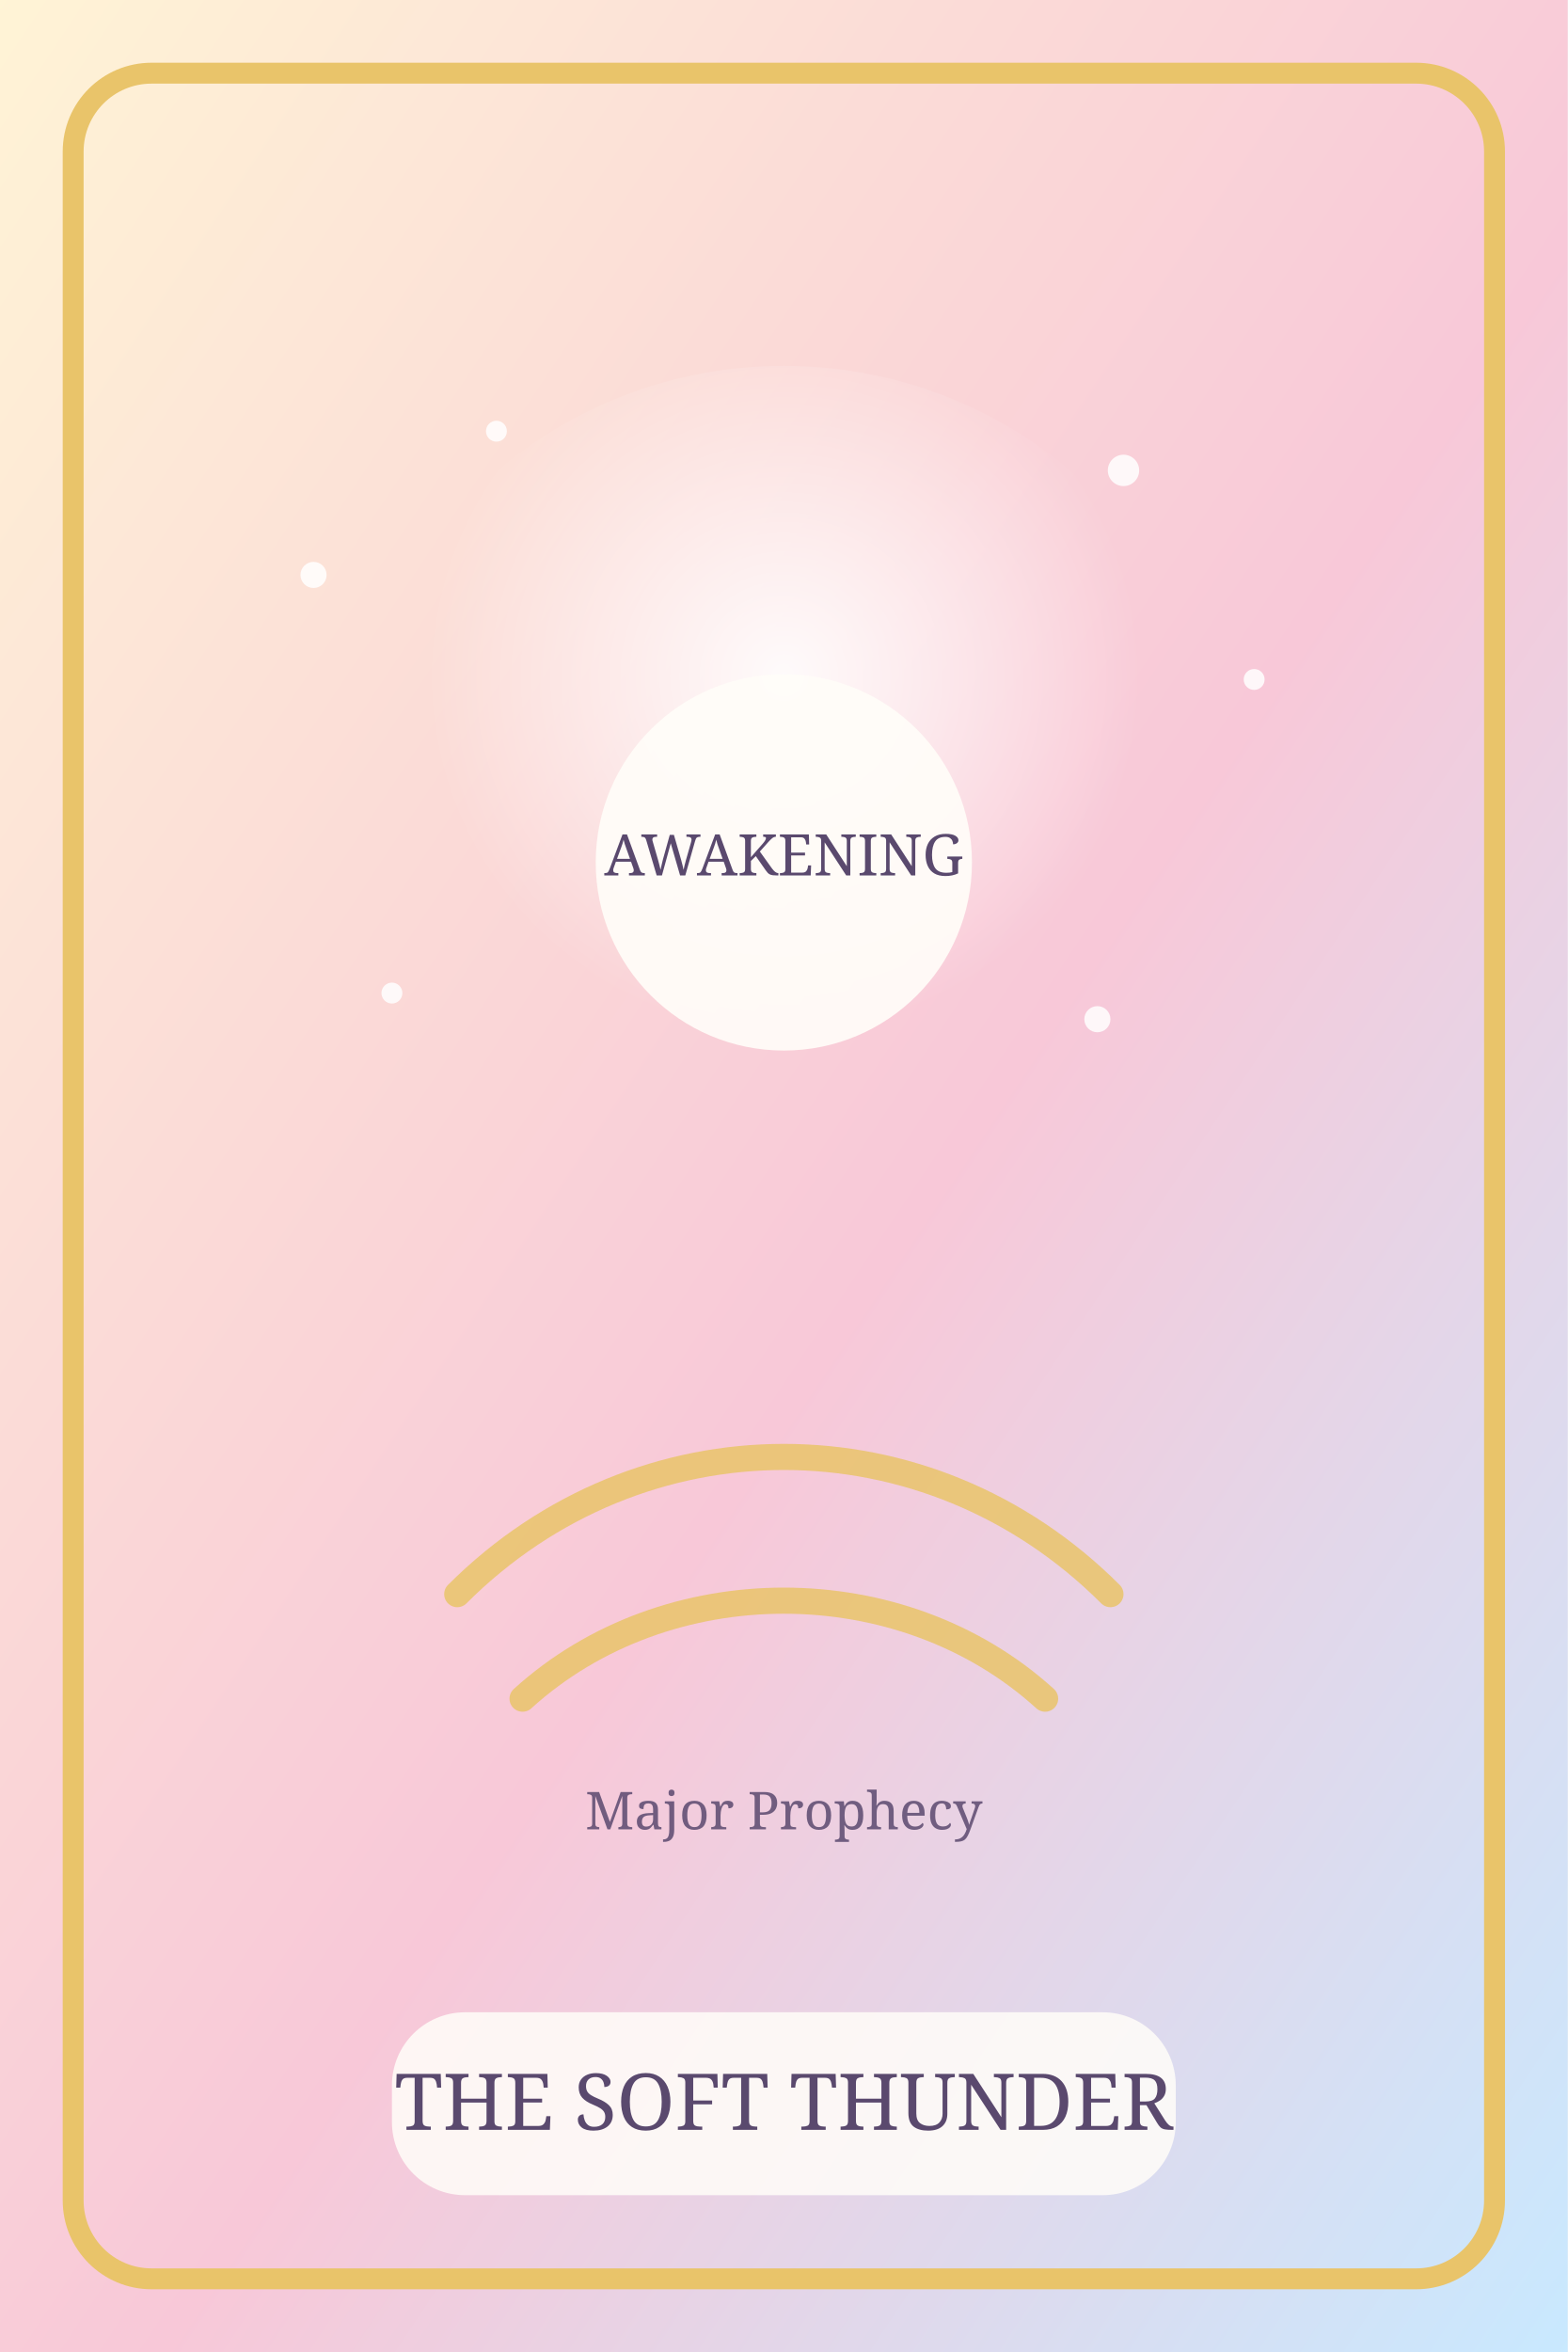
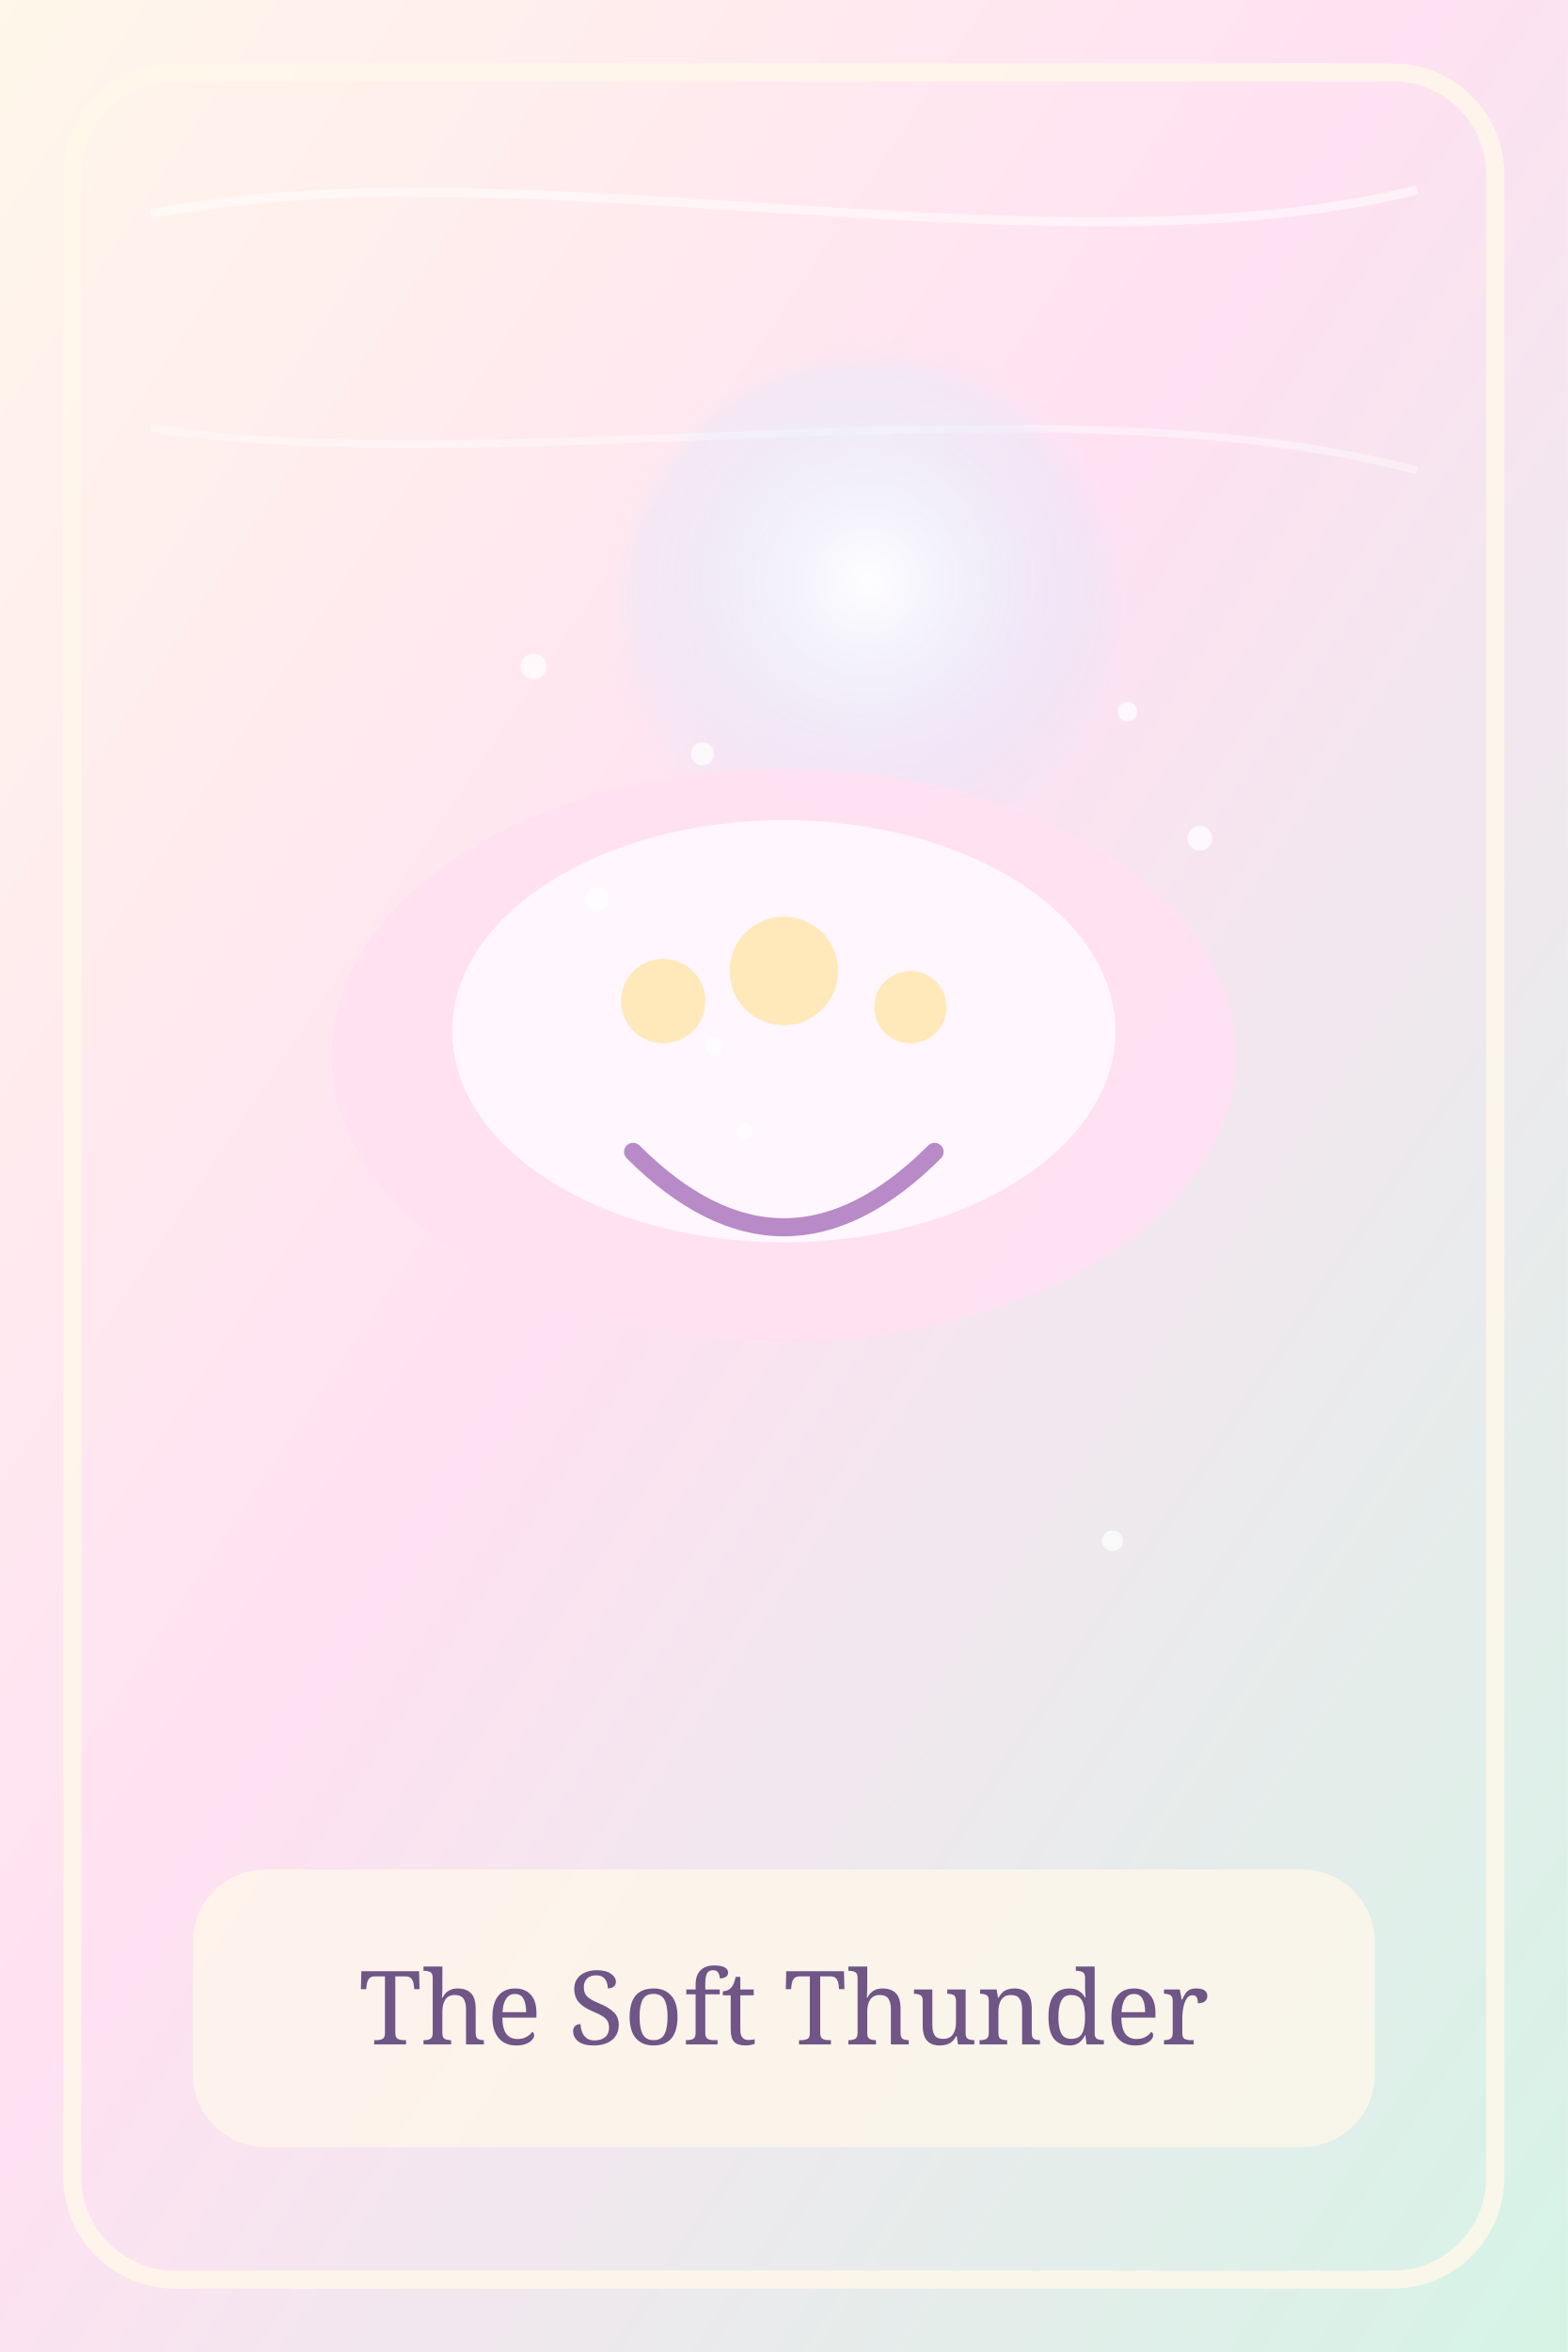
- <svg xmlns="http://www.w3.org/2000/svg" viewBox="0 0 600 900" role="img" aria-label="The Soft Thunder tarot card art">
+ <svg xmlns="http://www.w3.org/2000/svg" viewBox="0 0 520 780" role="img" aria-labelledby="t d">
  <defs>
    <linearGradient id="bg" x1="0" y1="0" x2="1" y2="1">
-       <stop offset="0%" stop-color="#fff4d6" />
-       <stop offset="55%" stop-color="#f8c8d8" />
-       <stop offset="100%" stop-color="#c8e9ff" />
+       <stop offset="0%" stop-color="#fff7ea" />
+       <stop offset="45%" stop-color="#ffe1f2" />
+       <stop offset="100%" stop-color="#d5f4e6" />
    </linearGradient>
-     <radialGradient id="halo" cx="50%" cy="35%" r="40%">
-       <stop offset="0%" stop-color="#ffffff" stop-opacity="0.9" />
-       <stop offset="100%" stop-color="#ffffff" stop-opacity="0" />
+     <radialGradient id="orb" cx="50%" cy="45%" r="50%">
+       <stop offset="0%" stop-color="#ffffff" stop-opacity="0.98" />
+       <stop offset="100%" stop-color="#cfe9ff" stop-opacity="0.15" />
    </radialGradient>
+     <filter id="soft" x="-20%" y="-20%" width="140%" height="140%">
+       <feGaussianBlur stdDeviation="3" />
+     </filter>
  </defs>
-   <rect width="600" height="900" fill="url(#bg)" />
-   <rect x="28" y="28" width="544" height="844" rx="30" fill="none" stroke="#e9c46a" stroke-width="8" />
-   <circle cx="300" cy="310" r="170" fill="url(#halo)" />
-   <g fill="#fff" opacity="0.85">
-     <circle cx="120" cy="220" r="5" />
-     <circle cx="190" cy="165" r="4" />
-     <circle cx="430" cy="180" r="6" />
-     <circle cx="480" cy="260" r="4" />
-     <circle cx="150" cy="380" r="4" />
-     <circle cx="420" cy="390" r="5" />
+   <rect width="520" height="780" fill="url(#bg)" />
+   <rect x="24" y="24" width="472" height="732" rx="34" fill="none" stroke="#fff8ea" stroke-width="6" opacity=".82" />
+   <path d="M50 71 C170 47,350 93,470 63" stroke="#fff" stroke-opacity=".52" stroke-width="3" fill="none" />
+   <path d="M50 142 C170 160,350 124,470 156" stroke="#fff" stroke-opacity=".4" stroke-width="2.5" fill="none" />
+   <circle cx="288" cy="201" r="82" fill="url(#orb)" filter="url(#soft)" />
+   <g opacity="0.95">
+     <ellipse cx="260" cy="350" rx="150" ry="95" fill="#ffe1f2" />
+     <ellipse cx="260" cy="342" rx="110" ry="70" fill="#fff7ff" />
+     <circle cx="220" cy="332" r="14" fill="#ffe9b8" />
+     <circle cx="260" cy="322" r="18" fill="#ffe9b8" />
+     <circle cx="302" cy="334" r="12" fill="#ffe9b8" />
+     <path d="M210 382 Q260 432 310 382" stroke="#b485c5" stroke-width="6" fill="none" stroke-linecap="round" />
  </g>
-   <g stroke="#e9c46a" stroke-width="10" stroke-linecap="round" fill="none" opacity="0.85">
-     <path d="M175 610 C245 540, 355 540, 425 610" />
-     <path d="M200 650 C255 600, 345 600, 400 650" />
+   <g>
+     <circle cx="233" cy="250" r="3.83" fill="#fff" opacity=".72" />
+     <circle cx="198" cy="298" r="3.94" fill="#fff" opacity=".72" />
+     <circle cx="177" cy="221" r="4.29" fill="#fff" opacity=".72" />
+     <circle cx="369" cy="511" r="3.45" fill="#fff" opacity=".72" />
+     <circle cx="247" cy="375" r="2.63" fill="#fff" opacity=".72" />
+     <circle cx="237" cy="347" r="2.96" fill="#fff" opacity=".72" />
+     <circle cx="374" cy="236" r="3.24" fill="#fff" opacity=".72" />
+     <circle cx="398" cy="278" r="4.13" fill="#fff" opacity=".72" />
  </g>
-   <circle cx="300" cy="330" r="72" fill="#fffdf8" opacity="0.92" />
-   <text x="300" y="335" text-anchor="middle" font-family="Georgia, serif" font-size="22" fill="#5a496e">AWAKENING</text>
-   <text x="300" y="700" text-anchor="middle" font-family="Georgia, serif" font-size="20" fill="#5a496e" opacity="0.85">Major Prophecy</text>
-   <rect x="150" y="770" width="300" height="70" rx="28" fill="#fffdf8" opacity="0.86" />
-   <text x="300" y="815" text-anchor="middle" font-family="Georgia, serif" font-size="30" fill="#5a496e">THE SOFT THUNDER</text>
+   <rect x="64" y="620" width="392" height="92" rx="24" fill="#fff7ea" opacity=".78" />
+   <text x="260" y="678" text-anchor="middle" font-family="'Cormorant Garamond', Georgia, serif" font-size="34" fill="#6f5686">The Soft Thunder</text>
</svg>
